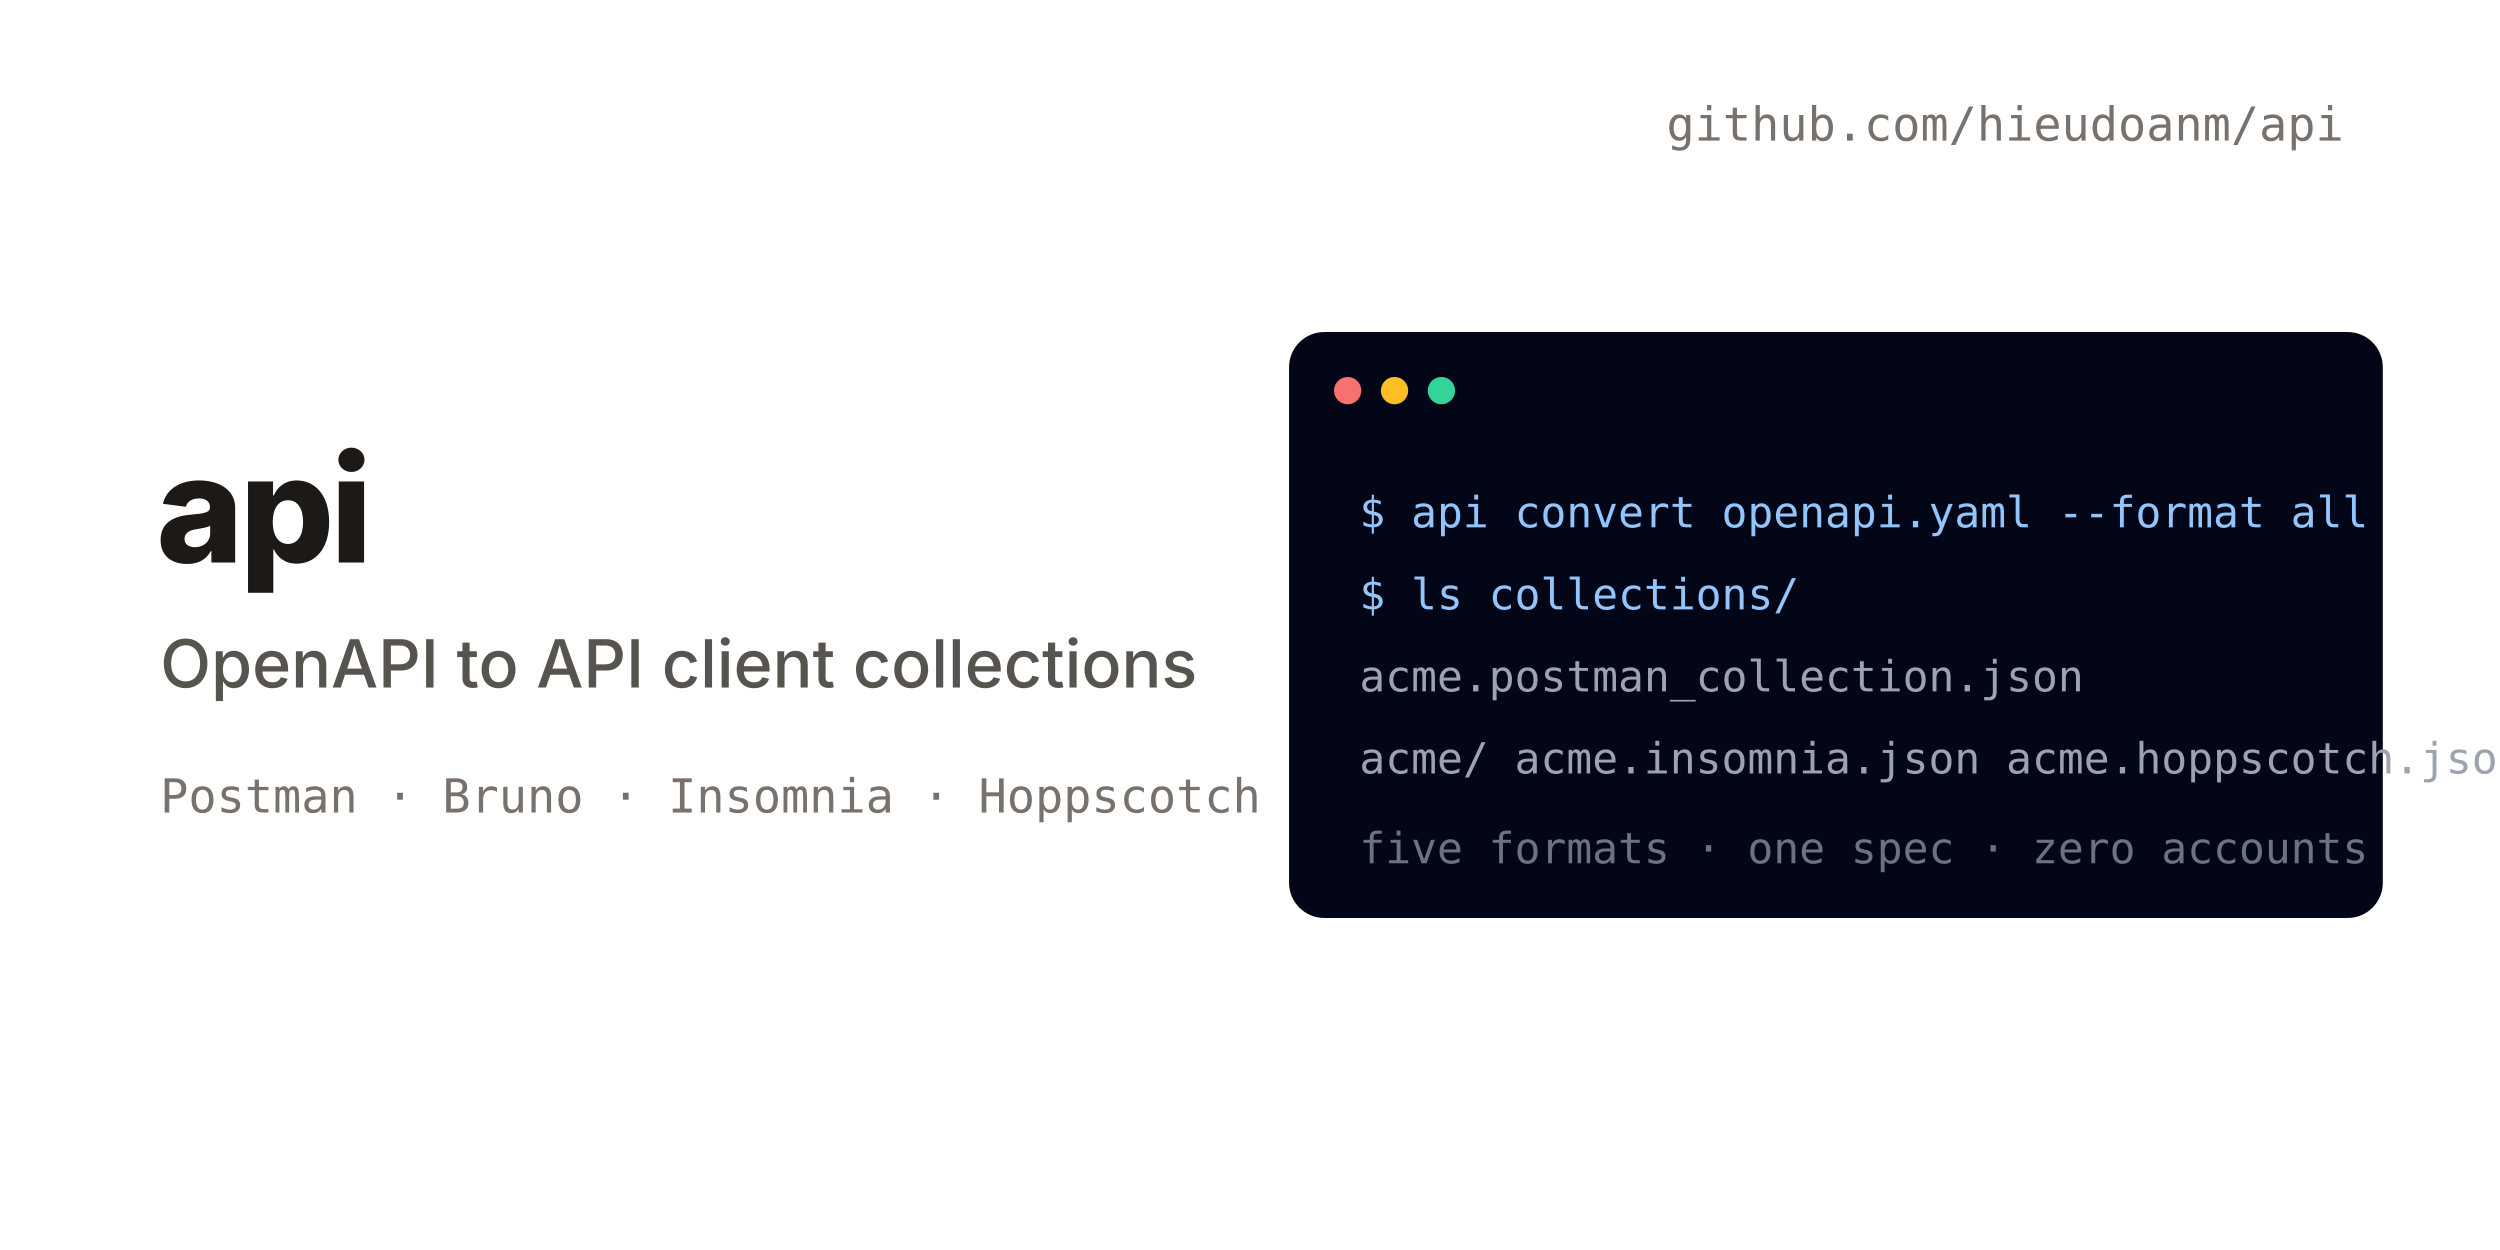
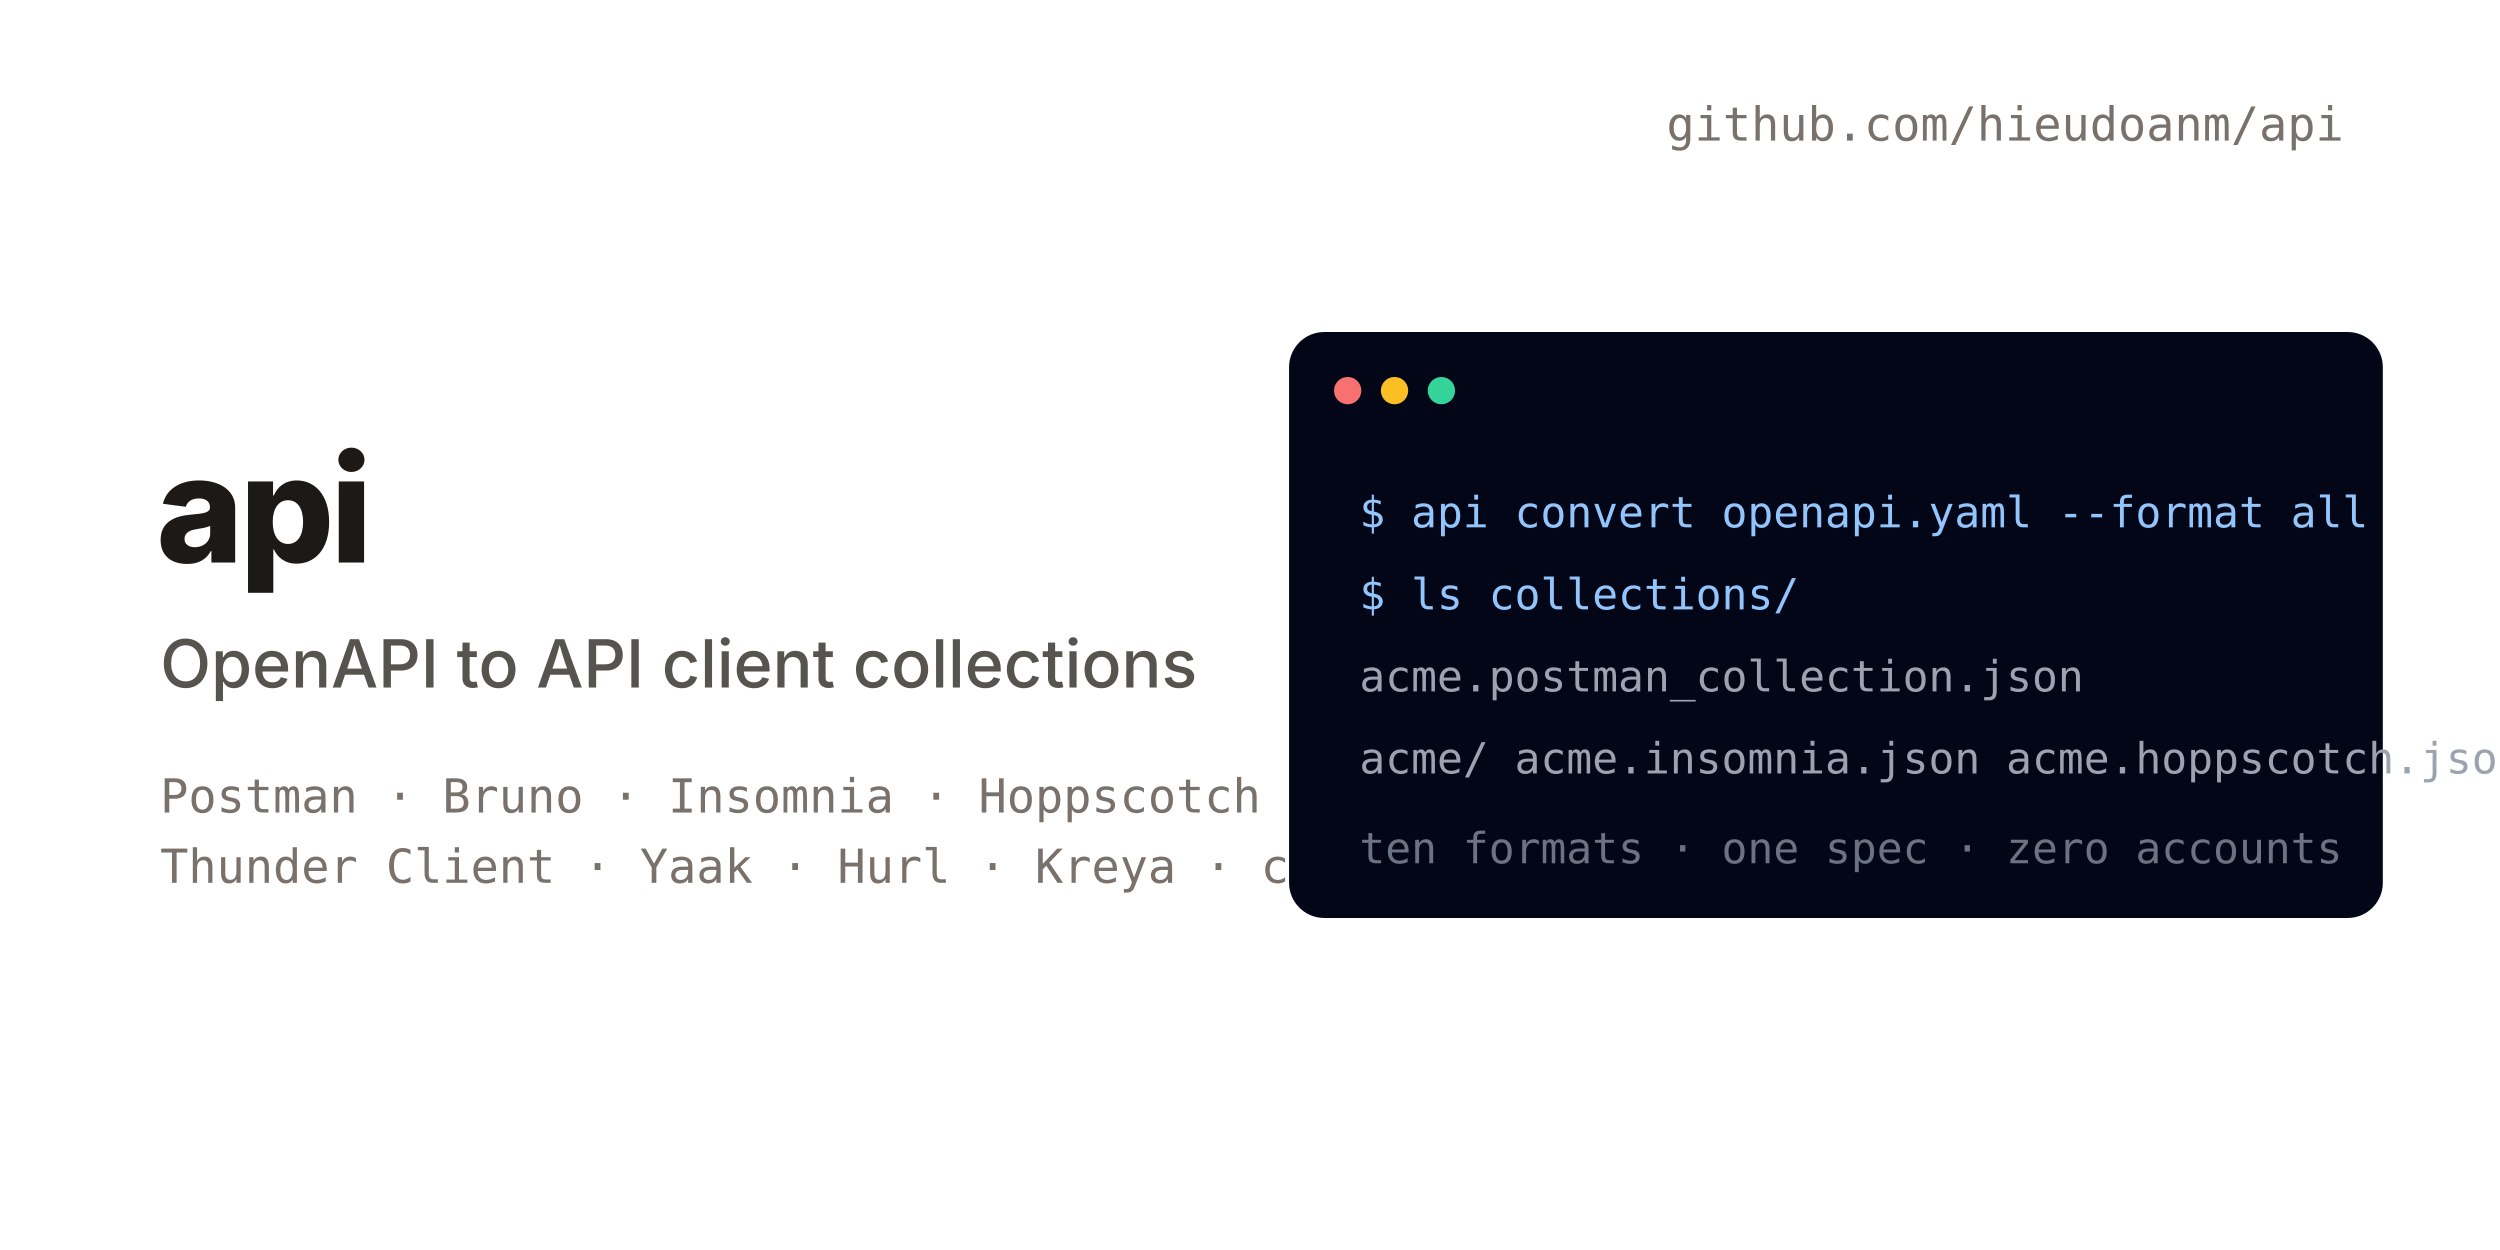
<svg xmlns="http://www.w3.org/2000/svg" viewBox="0 0 1280 640" width="1280" height="640">
  <rect width="1280" height="640" fill="#ffffff" />
  <text x="1200" y="72" text-anchor="end" font-family="ui-monospace, 'SF Mono', Menlo, monospace" font-size="24" fill="#78716c">github.com/hieudoanm/api</text>
  <text x="80" y="288" font-family="ui-sans-serif, system-ui, -apple-system, 'Segoe UI', sans-serif" font-size="76" font-weight="800" fill="#1c1917" letter-spacing="-2">api</text>
  <text x="82" y="352" font-family="ui-sans-serif, system-ui, -apple-system, 'Segoe UI', sans-serif" font-size="34" font-weight="500" fill="#57534e">OpenAPI to API client collections</text>
  <text x="82" y="416" font-family="ui-monospace, 'SF Mono', Menlo, monospace" font-size="24" fill="#78716c">Postman  ·  Bruno  ·  Insomnia  ·  Hoppscotch  ·  REST Client</text>
+   <text x="82" y="452" font-family="ui-monospace, 'SF Mono', Menlo, monospace" font-size="24" fill="#78716c">Thunder Client  ·  Yaak  ·  Hurl  ·  Kreya  ·  curl</text>
  <g transform="translate(660,170)">
    <rect width="560" height="300" rx="18" fill="#020617" />
    <circle cx="30" cy="30" r="7" fill="#f87171" />
    <circle cx="54" cy="30" r="7" fill="#fbbf24" />
    <circle cx="78" cy="30" r="7" fill="#34d399" />
    <g font-family="ui-monospace, 'SF Mono', Menlo, monospace" font-size="22">
      <text x="36" y="100" fill="#93c5fd">$ api convert openapi.yaml --format all</text>
      <text x="36" y="142" fill="#93c5fd">$ ls collections/</text>
      <text x="36" y="184" fill="#9ca3af">acme.postman_collection.json</text>
      <text x="36" y="226" fill="#9ca3af">acme/   acme.insomnia.json   acme.hoppscotch.json   acme.http</text>
-       <text x="36" y="272" fill="#6b7280">five formats · one spec · zero accounts</text>
+       <text x="36" y="272" fill="#6b7280">ten formats · one spec · zero accounts</text>
    </g>
  </g>
</svg>
